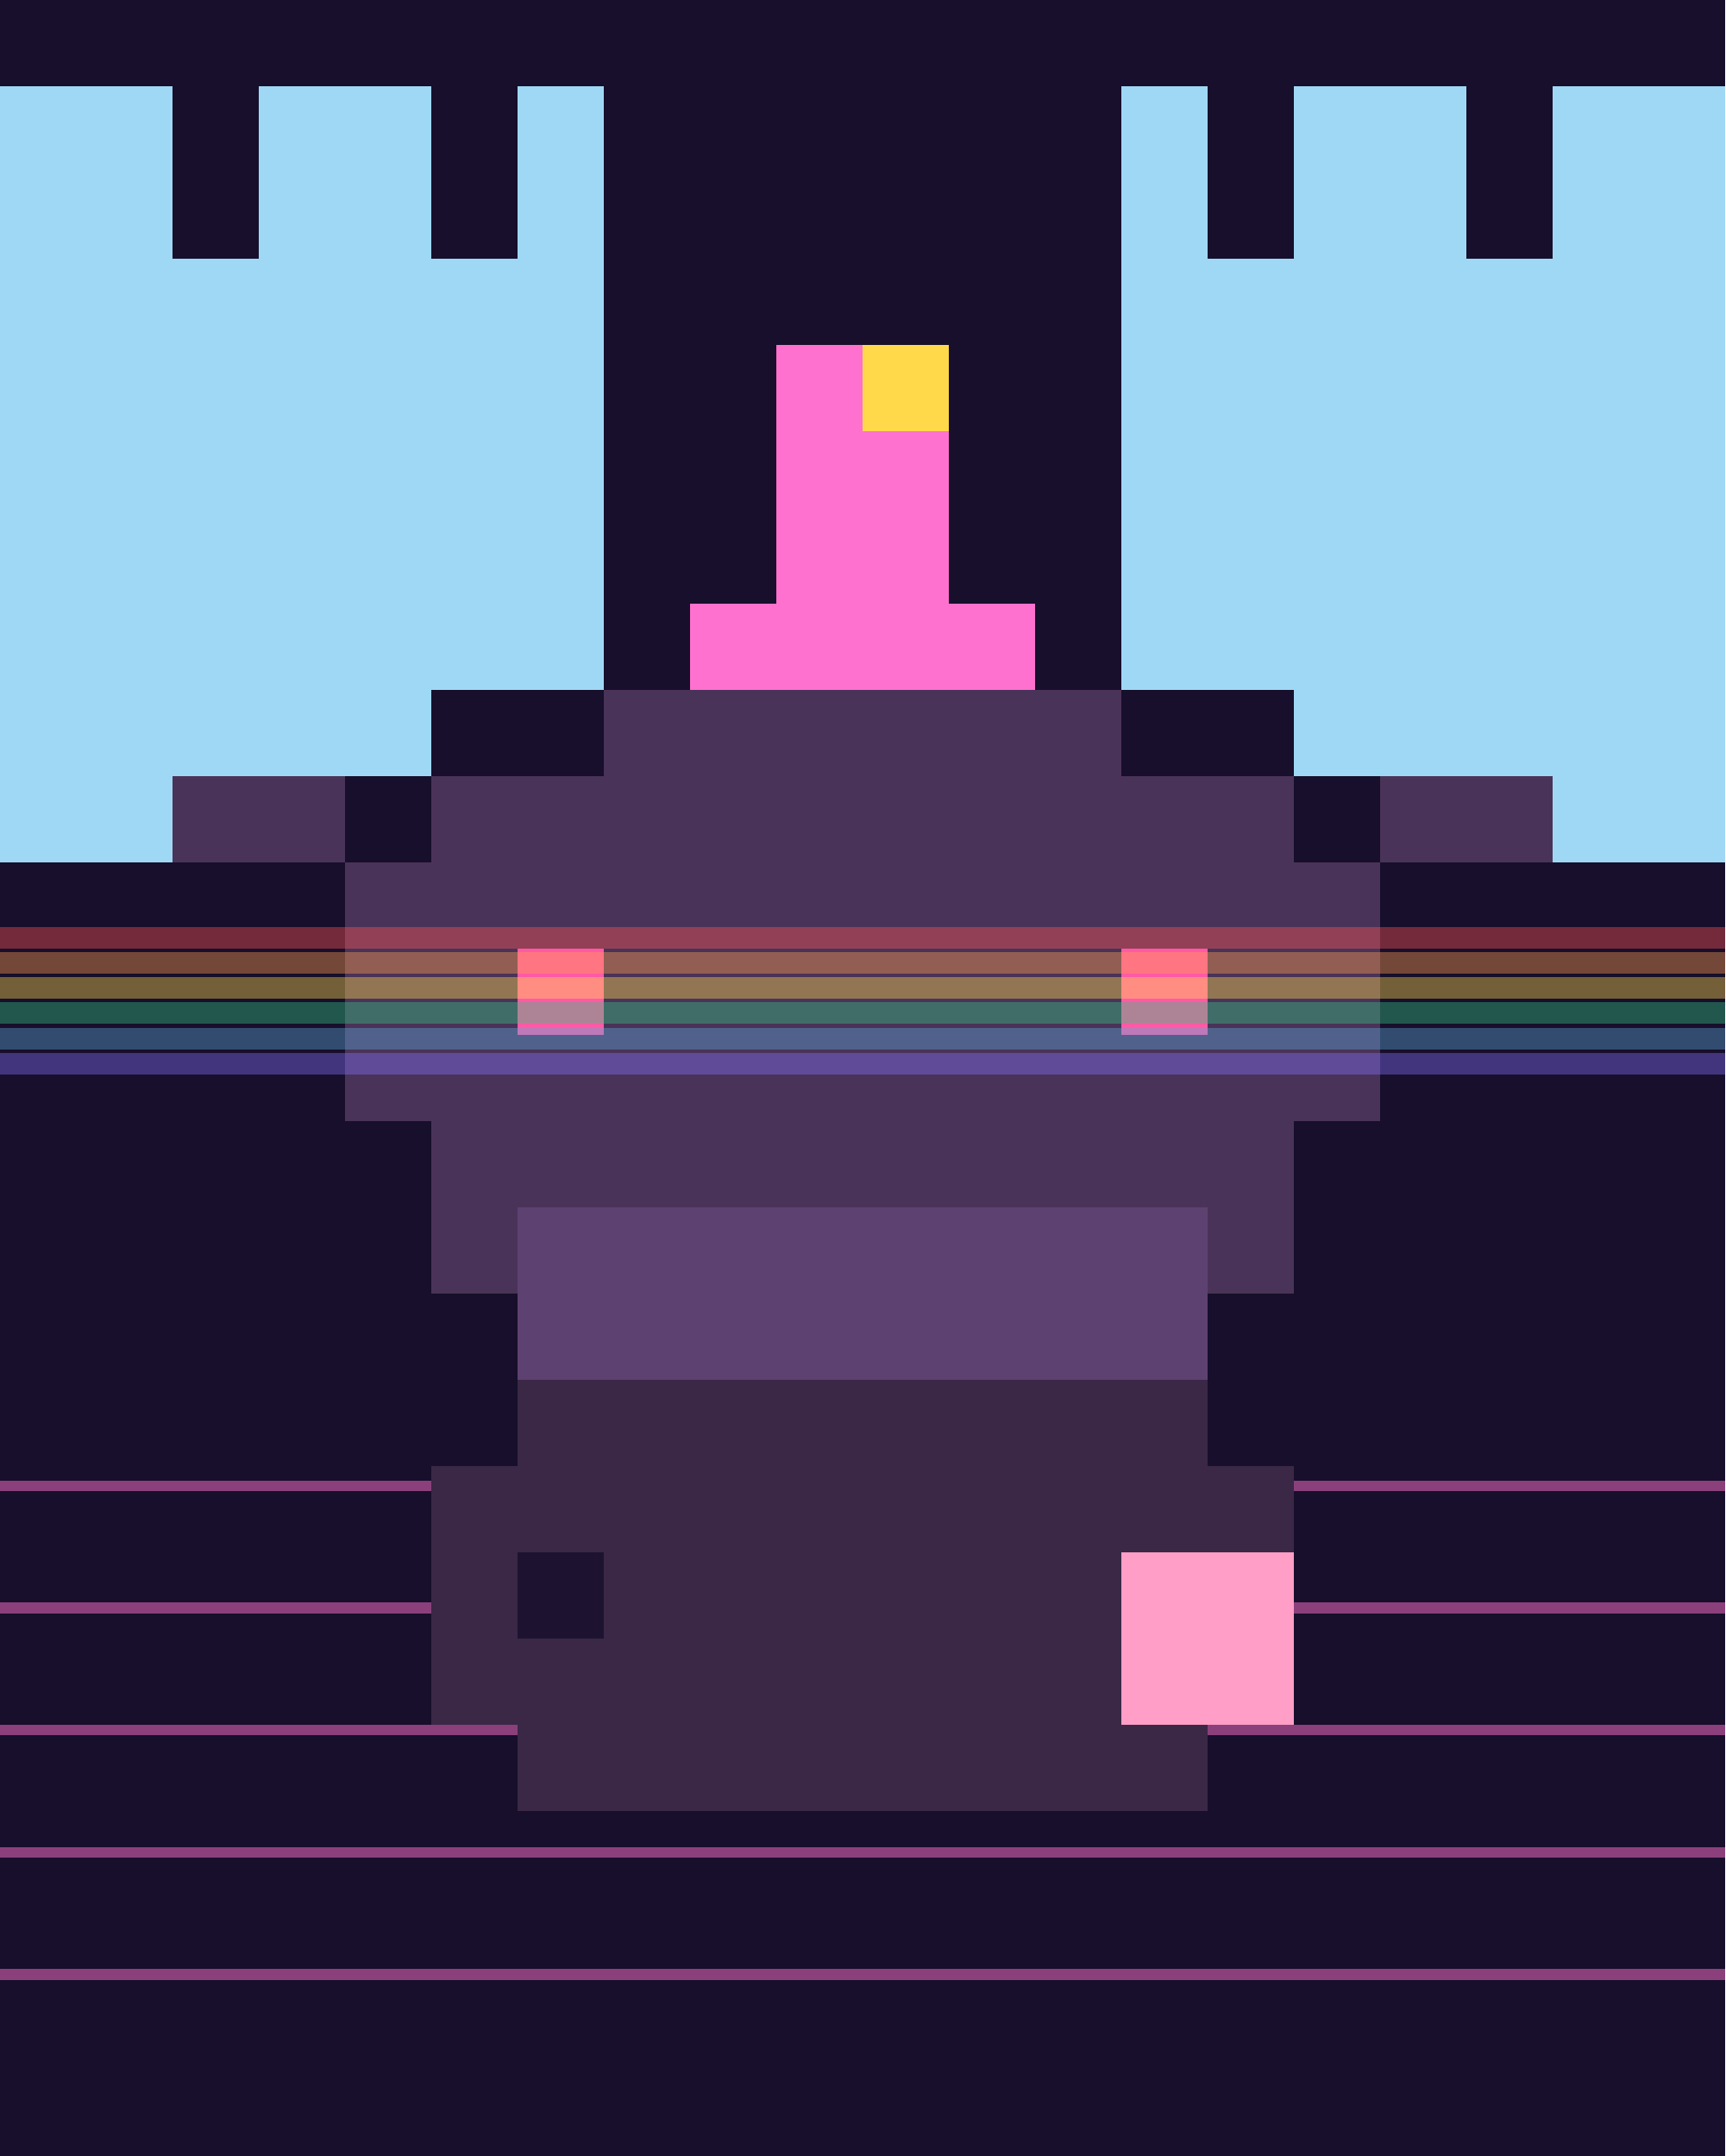
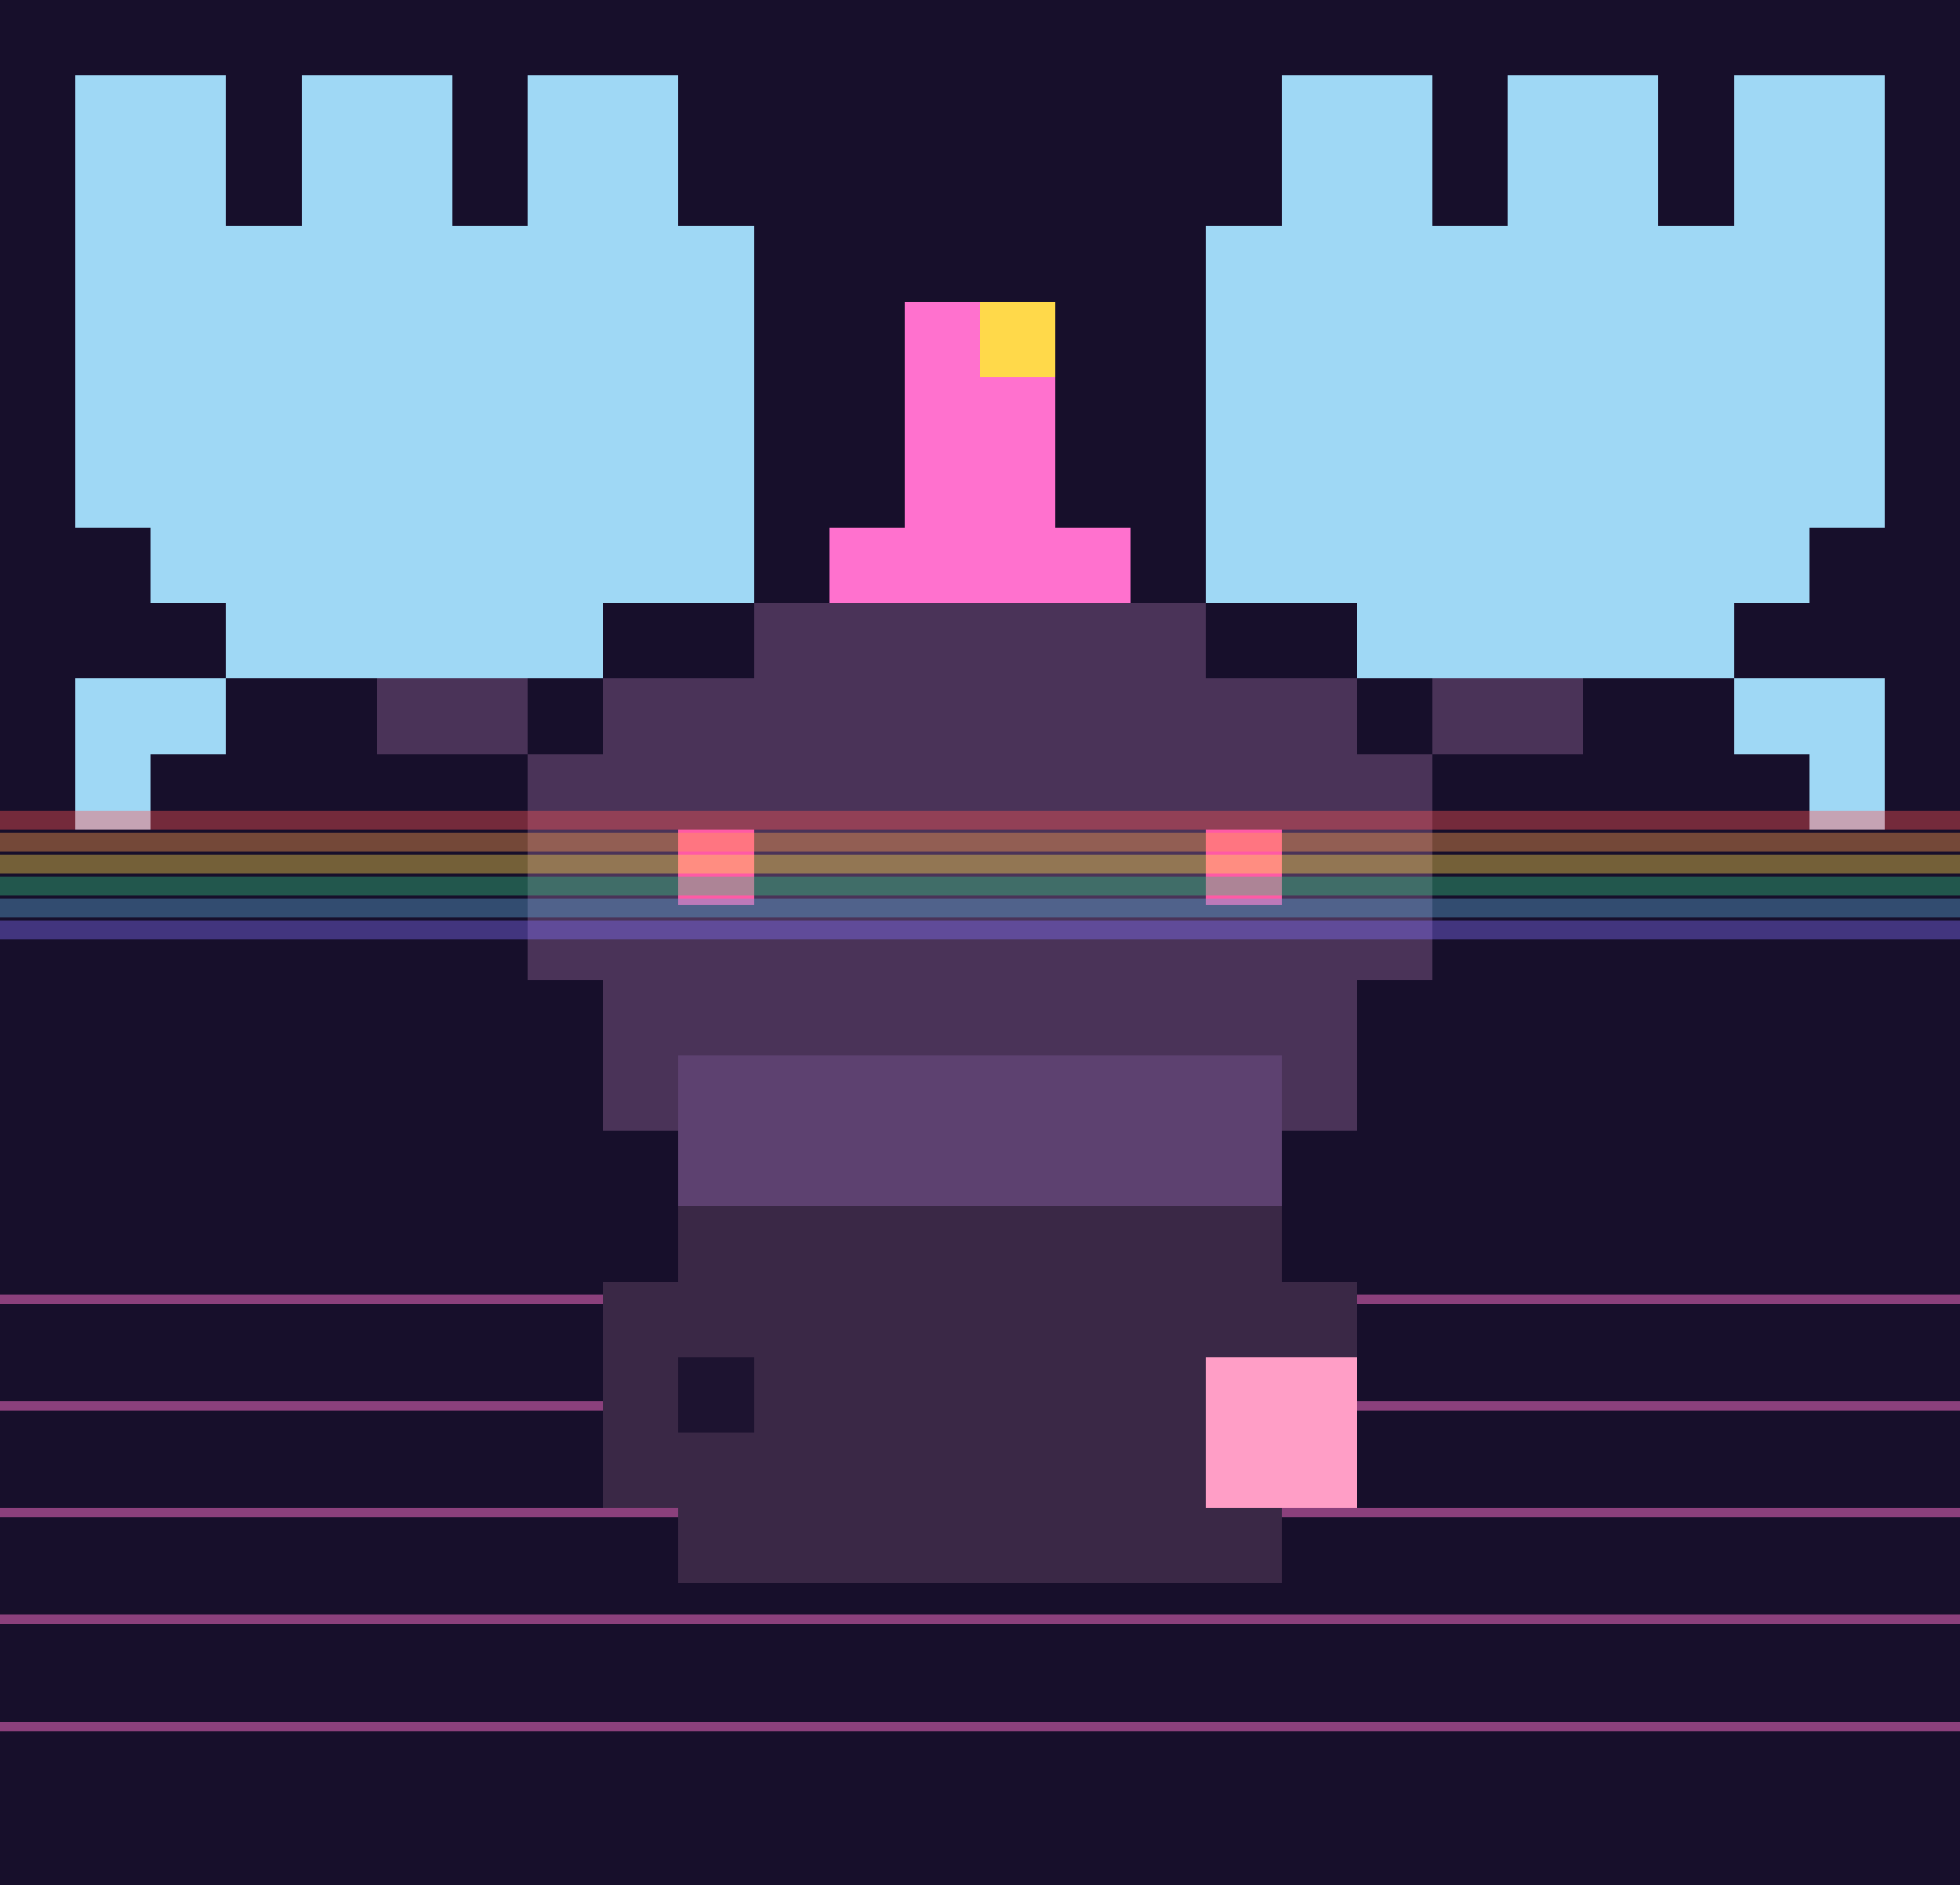
- <svg xmlns="http://www.w3.org/2000/svg" viewBox="0 0 480 600" shape-rendering="crispEdges">
-   <rect x="0" y="0" width="480" height="600" fill="#170f2b" opacity="1" />
-   <g transform="translate(0,72)">
-     <rect x="0" y="340" width="480" height="3" fill="#ff71ce" opacity="0.5" />
-     <rect x="0" y="374" width="480" height="3" fill="#ff71ce" opacity="0.5" />
-     <rect x="0" y="408" width="480" height="3" fill="#ff71ce" opacity="0.5" />
-     <rect x="0" y="442" width="480" height="3" fill="#ff71ce" opacity="0.5" />
-     <rect x="0" y="476" width="480" height="3" fill="#ff71ce" opacity="0.5" />
+ <svg xmlns="http://www.w3.org/2000/svg" viewBox="0 0 624 600" shape-rendering="crispEdges">
+   <rect x="0" y="0" width="624" height="600" fill="#170f2b" opacity="1" />
+   <g transform="translate(72,72)">
+     <rect x="-72" y="340" width="768" height="3" fill="#ff71ce" opacity="0.5" />
+     <rect x="-72" y="374" width="768" height="3" fill="#ff71ce" opacity="0.5" />
+     <rect x="-72" y="408" width="768" height="3" fill="#ff71ce" opacity="0.5" />
+     <rect x="-72" y="442" width="768" height="3" fill="#ff71ce" opacity="0.5" />
+     <rect x="-72" y="476" width="768" height="3" fill="#ff71ce" opacity="0.5" />
  </g>
-   <rect x="0" y="24" width="24" height="24" fill="#9fd8f5" opacity="1" />
  <rect x="24" y="24" width="24" height="24" fill="#9fd8f5" opacity="1" />
-   <rect x="72" y="24" width="24" height="24" fill="#9fd8f5" opacity="1" />
+   <rect x="48" y="24" width="24" height="24" fill="#9fd8f5" opacity="1" />
  <rect x="96" y="24" width="24" height="24" fill="#9fd8f5" opacity="1" />
-   <rect x="144" y="24" width="24" height="24" fill="#9fd8f5" opacity="1" />
-   <rect x="312" y="24" width="24" height="24" fill="#9fd8f5" opacity="1" />
-   <rect x="360" y="24" width="24" height="24" fill="#9fd8f5" opacity="1" />
-   <rect x="384" y="24" width="24" height="24" fill="#9fd8f5" opacity="1" />
+   <rect x="120" y="24" width="24" height="24" fill="#9fd8f5" opacity="1" />
+   <rect x="168" y="24" width="24" height="24" fill="#9fd8f5" opacity="1" />
+   <rect x="192" y="24" width="24" height="24" fill="#9fd8f5" opacity="1" />
+   <rect x="408" y="24" width="24" height="24" fill="#9fd8f5" opacity="1" />
  <rect x="432" y="24" width="24" height="24" fill="#9fd8f5" opacity="1" />
-   <rect x="456" y="24" width="24" height="24" fill="#9fd8f5" opacity="1" />
-   <rect x="0" y="48" width="24" height="24" fill="#9fd8f5" opacity="1" />
+   <rect x="480" y="24" width="24" height="24" fill="#9fd8f5" opacity="1" />
+   <rect x="504" y="24" width="24" height="24" fill="#9fd8f5" opacity="1" />
+   <rect x="552" y="24" width="24" height="24" fill="#9fd8f5" opacity="1" />
+   <rect x="576" y="24" width="24" height="24" fill="#9fd8f5" opacity="1" />
  <rect x="24" y="48" width="24" height="24" fill="#9fd8f5" opacity="1" />
-   <rect x="72" y="48" width="24" height="24" fill="#9fd8f5" opacity="1" />
+   <rect x="48" y="48" width="24" height="24" fill="#9fd8f5" opacity="1" />
  <rect x="96" y="48" width="24" height="24" fill="#9fd8f5" opacity="1" />
-   <rect x="144" y="48" width="24" height="24" fill="#9fd8f5" opacity="1" />
-   <rect x="312" y="48" width="24" height="24" fill="#9fd8f5" opacity="1" />
-   <rect x="360" y="48" width="24" height="24" fill="#9fd8f5" opacity="1" />
-   <rect x="384" y="48" width="24" height="24" fill="#9fd8f5" opacity="1" />
+   <rect x="120" y="48" width="24" height="24" fill="#9fd8f5" opacity="1" />
+   <rect x="168" y="48" width="24" height="24" fill="#9fd8f5" opacity="1" />
+   <rect x="192" y="48" width="24" height="24" fill="#9fd8f5" opacity="1" />
+   <rect x="408" y="48" width="24" height="24" fill="#9fd8f5" opacity="1" />
  <rect x="432" y="48" width="24" height="24" fill="#9fd8f5" opacity="1" />
-   <rect x="456" y="48" width="24" height="24" fill="#9fd8f5" opacity="1" />
-   <rect x="0" y="72" width="24" height="24" fill="#9fd8f5" opacity="1" />
+   <rect x="480" y="48" width="24" height="24" fill="#9fd8f5" opacity="1" />
+   <rect x="504" y="48" width="24" height="24" fill="#9fd8f5" opacity="1" />
+   <rect x="552" y="48" width="24" height="24" fill="#9fd8f5" opacity="1" />
+   <rect x="576" y="48" width="24" height="24" fill="#9fd8f5" opacity="1" />
  <rect x="24" y="72" width="24" height="24" fill="#9fd8f5" opacity="1" />
  <rect x="48" y="72" width="24" height="24" fill="#9fd8f5" opacity="1" />
  <rect x="72" y="72" width="24" height="24" fill="#9fd8f5" opacity="1" />
  <rect x="96" y="72" width="24" height="24" fill="#9fd8f5" opacity="1" />
  <rect x="120" y="72" width="24" height="24" fill="#9fd8f5" opacity="1" />
  <rect x="144" y="72" width="24" height="24" fill="#9fd8f5" opacity="1" />
-   <rect x="312" y="72" width="24" height="24" fill="#9fd8f5" opacity="1" />
-   <rect x="336" y="72" width="24" height="24" fill="#9fd8f5" opacity="1" />
-   <rect x="360" y="72" width="24" height="24" fill="#9fd8f5" opacity="1" />
+   <rect x="168" y="72" width="24" height="24" fill="#9fd8f5" opacity="1" />
+   <rect x="192" y="72" width="24" height="24" fill="#9fd8f5" opacity="1" />
+   <rect x="216" y="72" width="24" height="24" fill="#9fd8f5" opacity="1" />
  <rect x="384" y="72" width="24" height="24" fill="#9fd8f5" opacity="1" />
  <rect x="408" y="72" width="24" height="24" fill="#9fd8f5" opacity="1" />
  <rect x="432" y="72" width="24" height="24" fill="#9fd8f5" opacity="1" />
  <rect x="456" y="72" width="24" height="24" fill="#9fd8f5" opacity="1" />
-   <rect x="0" y="96" width="24" height="24" fill="#9fd8f5" opacity="1" />
+   <rect x="480" y="72" width="24" height="24" fill="#9fd8f5" opacity="1" />
+   <rect x="504" y="72" width="24" height="24" fill="#9fd8f5" opacity="1" />
+   <rect x="528" y="72" width="24" height="24" fill="#9fd8f5" opacity="1" />
+   <rect x="552" y="72" width="24" height="24" fill="#9fd8f5" opacity="1" />
+   <rect x="576" y="72" width="24" height="24" fill="#9fd8f5" opacity="1" />
  <rect x="24" y="96" width="24" height="24" fill="#9fd8f5" opacity="1" />
  <rect x="48" y="96" width="24" height="24" fill="#9fd8f5" opacity="1" />
  <rect x="72" y="96" width="24" height="24" fill="#9fd8f5" opacity="1" />
  <rect x="96" y="96" width="24" height="24" fill="#9fd8f5" opacity="1" />
  <rect x="120" y="96" width="24" height="24" fill="#9fd8f5" opacity="1" />
  <rect x="144" y="96" width="24" height="24" fill="#9fd8f5" opacity="1" />
-   <rect x="216" y="96" width="24" height="24" fill="#ff71ce" opacity="1" />
-   <rect x="240" y="96" width="24" height="24" fill="#ffd94a" opacity="1" />
-   <rect x="312" y="96" width="24" height="24" fill="#9fd8f5" opacity="1" />
-   <rect x="336" y="96" width="24" height="24" fill="#9fd8f5" opacity="1" />
-   <rect x="360" y="96" width="24" height="24" fill="#9fd8f5" opacity="1" />
+   <rect x="168" y="96" width="24" height="24" fill="#9fd8f5" opacity="1" />
+   <rect x="192" y="96" width="24" height="24" fill="#9fd8f5" opacity="1" />
+   <rect x="216" y="96" width="24" height="24" fill="#9fd8f5" opacity="1" />
+   <rect x="288" y="96" width="24" height="24" fill="#ff71ce" opacity="1" />
+   <rect x="312" y="96" width="24" height="24" fill="#ffd94a" opacity="1" />
  <rect x="384" y="96" width="24" height="24" fill="#9fd8f5" opacity="1" />
  <rect x="408" y="96" width="24" height="24" fill="#9fd8f5" opacity="1" />
  <rect x="432" y="96" width="24" height="24" fill="#9fd8f5" opacity="1" />
  <rect x="456" y="96" width="24" height="24" fill="#9fd8f5" opacity="1" />
-   <rect x="0" y="120" width="24" height="24" fill="#9fd8f5" opacity="1" />
+   <rect x="480" y="96" width="24" height="24" fill="#9fd8f5" opacity="1" />
+   <rect x="504" y="96" width="24" height="24" fill="#9fd8f5" opacity="1" />
+   <rect x="528" y="96" width="24" height="24" fill="#9fd8f5" opacity="1" />
+   <rect x="552" y="96" width="24" height="24" fill="#9fd8f5" opacity="1" />
+   <rect x="576" y="96" width="24" height="24" fill="#9fd8f5" opacity="1" />
  <rect x="24" y="120" width="24" height="24" fill="#9fd8f5" opacity="1" />
  <rect x="48" y="120" width="24" height="24" fill="#9fd8f5" opacity="1" />
  <rect x="72" y="120" width="24" height="24" fill="#9fd8f5" opacity="1" />
  <rect x="96" y="120" width="24" height="24" fill="#9fd8f5" opacity="1" />
  <rect x="120" y="120" width="24" height="24" fill="#9fd8f5" opacity="1" />
  <rect x="144" y="120" width="24" height="24" fill="#9fd8f5" opacity="1" />
-   <rect x="216" y="120" width="24" height="24" fill="#ff71ce" opacity="1" />
-   <rect x="240" y="120" width="24" height="24" fill="#ff71ce" opacity="1" />
-   <rect x="312" y="120" width="24" height="24" fill="#9fd8f5" opacity="1" />
-   <rect x="336" y="120" width="24" height="24" fill="#9fd8f5" opacity="1" />
-   <rect x="360" y="120" width="24" height="24" fill="#9fd8f5" opacity="1" />
+   <rect x="168" y="120" width="24" height="24" fill="#9fd8f5" opacity="1" />
+   <rect x="192" y="120" width="24" height="24" fill="#9fd8f5" opacity="1" />
+   <rect x="216" y="120" width="24" height="24" fill="#9fd8f5" opacity="1" />
+   <rect x="288" y="120" width="24" height="24" fill="#ff71ce" opacity="1" />
+   <rect x="312" y="120" width="24" height="24" fill="#ff71ce" opacity="1" />
  <rect x="384" y="120" width="24" height="24" fill="#9fd8f5" opacity="1" />
  <rect x="408" y="120" width="24" height="24" fill="#9fd8f5" opacity="1" />
  <rect x="432" y="120" width="24" height="24" fill="#9fd8f5" opacity="1" />
  <rect x="456" y="120" width="24" height="24" fill="#9fd8f5" opacity="1" />
-   <rect x="0" y="144" width="24" height="24" fill="#9fd8f5" opacity="1" />
+   <rect x="480" y="120" width="24" height="24" fill="#9fd8f5" opacity="1" />
+   <rect x="504" y="120" width="24" height="24" fill="#9fd8f5" opacity="1" />
+   <rect x="528" y="120" width="24" height="24" fill="#9fd8f5" opacity="1" />
+   <rect x="552" y="120" width="24" height="24" fill="#9fd8f5" opacity="1" />
+   <rect x="576" y="120" width="24" height="24" fill="#9fd8f5" opacity="1" />
  <rect x="24" y="144" width="24" height="24" fill="#9fd8f5" opacity="1" />
  <rect x="48" y="144" width="24" height="24" fill="#9fd8f5" opacity="1" />
  <rect x="72" y="144" width="24" height="24" fill="#9fd8f5" opacity="1" />
  <rect x="96" y="144" width="24" height="24" fill="#9fd8f5" opacity="1" />
  <rect x="120" y="144" width="24" height="24" fill="#9fd8f5" opacity="1" />
  <rect x="144" y="144" width="24" height="24" fill="#9fd8f5" opacity="1" />
-   <rect x="216" y="144" width="24" height="24" fill="#ff71ce" opacity="1" />
-   <rect x="240" y="144" width="24" height="24" fill="#ff71ce" opacity="1" />
-   <rect x="312" y="144" width="24" height="24" fill="#9fd8f5" opacity="1" />
-   <rect x="336" y="144" width="24" height="24" fill="#9fd8f5" opacity="1" />
-   <rect x="360" y="144" width="24" height="24" fill="#9fd8f5" opacity="1" />
+   <rect x="168" y="144" width="24" height="24" fill="#9fd8f5" opacity="1" />
+   <rect x="192" y="144" width="24" height="24" fill="#9fd8f5" opacity="1" />
+   <rect x="216" y="144" width="24" height="24" fill="#9fd8f5" opacity="1" />
+   <rect x="288" y="144" width="24" height="24" fill="#ff71ce" opacity="1" />
+   <rect x="312" y="144" width="24" height="24" fill="#ff71ce" opacity="1" />
  <rect x="384" y="144" width="24" height="24" fill="#9fd8f5" opacity="1" />
  <rect x="408" y="144" width="24" height="24" fill="#9fd8f5" opacity="1" />
  <rect x="432" y="144" width="24" height="24" fill="#9fd8f5" opacity="1" />
  <rect x="456" y="144" width="24" height="24" fill="#9fd8f5" opacity="1" />
-   <rect x="0" y="168" width="24" height="24" fill="#9fd8f5" opacity="1" />
-   <rect x="24" y="168" width="24" height="24" fill="#9fd8f5" opacity="1" />
+   <rect x="480" y="144" width="24" height="24" fill="#9fd8f5" opacity="1" />
+   <rect x="504" y="144" width="24" height="24" fill="#9fd8f5" opacity="1" />
+   <rect x="528" y="144" width="24" height="24" fill="#9fd8f5" opacity="1" />
+   <rect x="552" y="144" width="24" height="24" fill="#9fd8f5" opacity="1" />
+   <rect x="576" y="144" width="24" height="24" fill="#9fd8f5" opacity="1" />
  <rect x="48" y="168" width="24" height="24" fill="#9fd8f5" opacity="1" />
  <rect x="72" y="168" width="24" height="24" fill="#9fd8f5" opacity="1" />
  <rect x="96" y="168" width="24" height="24" fill="#9fd8f5" opacity="1" />
  <rect x="120" y="168" width="24" height="24" fill="#9fd8f5" opacity="1" />
  <rect x="144" y="168" width="24" height="24" fill="#9fd8f5" opacity="1" />
-   <rect x="192" y="168" width="24" height="24" fill="#ff71ce" opacity="1" />
-   <rect x="216" y="168" width="24" height="24" fill="#ff71ce" opacity="1" />
-   <rect x="240" y="168" width="24" height="24" fill="#ff71ce" opacity="1" />
+   <rect x="168" y="168" width="24" height="24" fill="#9fd8f5" opacity="1" />
+   <rect x="192" y="168" width="24" height="24" fill="#9fd8f5" opacity="1" />
+   <rect x="216" y="168" width="24" height="24" fill="#9fd8f5" opacity="1" />
  <rect x="264" y="168" width="24" height="24" fill="#ff71ce" opacity="1" />
-   <rect x="312" y="168" width="24" height="24" fill="#9fd8f5" opacity="1" />
-   <rect x="336" y="168" width="24" height="24" fill="#9fd8f5" opacity="1" />
-   <rect x="360" y="168" width="24" height="24" fill="#9fd8f5" opacity="1" />
+   <rect x="288" y="168" width="24" height="24" fill="#ff71ce" opacity="1" />
+   <rect x="312" y="168" width="24" height="24" fill="#ff71ce" opacity="1" />
+   <rect x="336" y="168" width="24" height="24" fill="#ff71ce" opacity="1" />
  <rect x="384" y="168" width="24" height="24" fill="#9fd8f5" opacity="1" />
  <rect x="408" y="168" width="24" height="24" fill="#9fd8f5" opacity="1" />
  <rect x="432" y="168" width="24" height="24" fill="#9fd8f5" opacity="1" />
  <rect x="456" y="168" width="24" height="24" fill="#9fd8f5" opacity="1" />
-   <rect x="0" y="192" width="24" height="24" fill="#9fd8f5" opacity="1" />
-   <rect x="24" y="192" width="24" height="24" fill="#9fd8f5" opacity="1" />
-   <rect x="48" y="192" width="24" height="24" fill="#9fd8f5" opacity="1" />
+   <rect x="480" y="168" width="24" height="24" fill="#9fd8f5" opacity="1" />
+   <rect x="504" y="168" width="24" height="24" fill="#9fd8f5" opacity="1" />
+   <rect x="528" y="168" width="24" height="24" fill="#9fd8f5" opacity="1" />
+   <rect x="552" y="168" width="24" height="24" fill="#9fd8f5" opacity="1" />
  <rect x="72" y="192" width="24" height="24" fill="#9fd8f5" opacity="1" />
  <rect x="96" y="192" width="24" height="24" fill="#9fd8f5" opacity="1" />
-   <rect x="168" y="192" width="24" height="24" fill="#4a3358" opacity="1" />
-   <rect x="192" y="192" width="24" height="24" fill="#4a3358" opacity="1" />
-   <rect x="216" y="192" width="24" height="24" fill="#4a3358" opacity="1" />
+   <rect x="120" y="192" width="24" height="24" fill="#9fd8f5" opacity="1" />
+   <rect x="144" y="192" width="24" height="24" fill="#9fd8f5" opacity="1" />
+   <rect x="168" y="192" width="24" height="24" fill="#9fd8f5" opacity="1" />
  <rect x="240" y="192" width="24" height="24" fill="#4a3358" opacity="1" />
  <rect x="264" y="192" width="24" height="24" fill="#4a3358" opacity="1" />
  <rect x="288" y="192" width="24" height="24" fill="#4a3358" opacity="1" />
-   <rect x="360" y="192" width="24" height="24" fill="#9fd8f5" opacity="1" />
-   <rect x="384" y="192" width="24" height="24" fill="#9fd8f5" opacity="1" />
-   <rect x="408" y="192" width="24" height="24" fill="#9fd8f5" opacity="1" />
+   <rect x="312" y="192" width="24" height="24" fill="#4a3358" opacity="1" />
+   <rect x="336" y="192" width="24" height="24" fill="#4a3358" opacity="1" />
+   <rect x="360" y="192" width="24" height="24" fill="#4a3358" opacity="1" />
  <rect x="432" y="192" width="24" height="24" fill="#9fd8f5" opacity="1" />
  <rect x="456" y="192" width="24" height="24" fill="#9fd8f5" opacity="1" />
-   <rect x="0" y="216" width="24" height="24" fill="#9fd8f5" opacity="1" />
+   <rect x="480" y="192" width="24" height="24" fill="#9fd8f5" opacity="1" />
+   <rect x="504" y="192" width="24" height="24" fill="#9fd8f5" opacity="1" />
+   <rect x="528" y="192" width="24" height="24" fill="#9fd8f5" opacity="1" />
  <rect x="24" y="216" width="24" height="24" fill="#9fd8f5" opacity="1" />
-   <rect x="48" y="216" width="24" height="24" fill="#4a3358" opacity="1" />
-   <rect x="72" y="216" width="24" height="24" fill="#4a3358" opacity="1" />
+   <rect x="48" y="216" width="24" height="24" fill="#9fd8f5" opacity="1" />
  <rect x="120" y="216" width="24" height="24" fill="#4a3358" opacity="1" />
  <rect x="144" y="216" width="24" height="24" fill="#4a3358" opacity="1" />
-   <rect x="168" y="216" width="24" height="24" fill="#4a3358" opacity="1" />
  <rect x="192" y="216" width="24" height="24" fill="#4a3358" opacity="1" />
  <rect x="216" y="216" width="24" height="24" fill="#4a3358" opacity="1" />
  <rect x="240" y="216" width="24" height="24" fill="#4a3358" opacity="1" />
  <rect x="264" y="216" width="24" height="24" fill="#4a3358" opacity="1" />
  <rect x="288" y="216" width="24" height="24" fill="#4a3358" opacity="1" />
  <rect x="312" y="216" width="24" height="24" fill="#4a3358" opacity="1" />
  <rect x="336" y="216" width="24" height="24" fill="#4a3358" opacity="1" />
+   <rect x="360" y="216" width="24" height="24" fill="#4a3358" opacity="1" />
  <rect x="384" y="216" width="24" height="24" fill="#4a3358" opacity="1" />
  <rect x="408" y="216" width="24" height="24" fill="#4a3358" opacity="1" />
-   <rect x="432" y="216" width="24" height="24" fill="#9fd8f5" opacity="1" />
-   <rect x="456" y="216" width="24" height="24" fill="#9fd8f5" opacity="1" />
-   <rect x="96" y="240" width="24" height="24" fill="#4a3358" opacity="1" />
-   <rect x="120" y="240" width="24" height="24" fill="#4a3358" opacity="1" />
-   <rect x="144" y="240" width="24" height="24" fill="#4a3358" opacity="1" />
+   <rect x="456" y="216" width="24" height="24" fill="#4a3358" opacity="1" />
+   <rect x="480" y="216" width="24" height="24" fill="#4a3358" opacity="1" />
+   <rect x="552" y="216" width="24" height="24" fill="#9fd8f5" opacity="1" />
+   <rect x="576" y="216" width="24" height="24" fill="#9fd8f5" opacity="1" />
+   <rect x="24" y="240" width="24" height="24" fill="#9fd8f5" opacity="1" />
  <rect x="168" y="240" width="24" height="24" fill="#4a3358" opacity="1" />
  <rect x="192" y="240" width="24" height="24" fill="#4a3358" opacity="1" />
  <rect x="216" y="240" width="24" height="24" fill="#4a3358" opacity="1" />
  <rect x="240" y="240" width="24" height="24" fill="#4a3358" opacity="1" />
  <rect x="264" y="240" width="24" height="24" fill="#4a3358" opacity="1" />
  <rect x="288" y="240" width="24" height="24" fill="#4a3358" opacity="1" />
  <rect x="312" y="240" width="24" height="24" fill="#4a3358" opacity="1" />
  <rect x="336" y="240" width="24" height="24" fill="#4a3358" opacity="1" />
  <rect x="360" y="240" width="24" height="24" fill="#4a3358" opacity="1" />
-   <rect x="96" y="264" width="24" height="24" fill="#4a3358" opacity="1" />
-   <rect x="120" y="264" width="24" height="24" fill="#4a3358" opacity="1" />
-   <rect x="144" y="264" width="24" height="24" fill="#ff5aa5" opacity="1" />
+   <rect x="384" y="240" width="24" height="24" fill="#4a3358" opacity="1" />
+   <rect x="408" y="240" width="24" height="24" fill="#4a3358" opacity="1" />
+   <rect x="432" y="240" width="24" height="24" fill="#4a3358" opacity="1" />
+   <rect x="576" y="240" width="24" height="24" fill="#9fd8f5" opacity="1" />
  <rect x="168" y="264" width="24" height="24" fill="#4a3358" opacity="1" />
  <rect x="192" y="264" width="24" height="24" fill="#4a3358" opacity="1" />
-   <rect x="216" y="264" width="24" height="24" fill="#4a3358" opacity="1" />
+   <rect x="216" y="264" width="24" height="24" fill="#ff5aa5" opacity="1" />
  <rect x="240" y="264" width="24" height="24" fill="#4a3358" opacity="1" />
  <rect x="264" y="264" width="24" height="24" fill="#4a3358" opacity="1" />
  <rect x="288" y="264" width="24" height="24" fill="#4a3358" opacity="1" />
-   <rect x="312" y="264" width="24" height="24" fill="#ff5aa5" opacity="1" />
+   <rect x="312" y="264" width="24" height="24" fill="#4a3358" opacity="1" />
  <rect x="336" y="264" width="24" height="24" fill="#4a3358" opacity="1" />
  <rect x="360" y="264" width="24" height="24" fill="#4a3358" opacity="1" />
-   <rect x="96" y="288" width="24" height="24" fill="#4a3358" opacity="1" />
-   <rect x="120" y="288" width="24" height="24" fill="#4a3358" opacity="1" />
-   <rect x="144" y="288" width="24" height="24" fill="#4a3358" opacity="1" />
+   <rect x="384" y="264" width="24" height="24" fill="#ff5aa5" opacity="1" />
+   <rect x="408" y="264" width="24" height="24" fill="#4a3358" opacity="1" />
+   <rect x="432" y="264" width="24" height="24" fill="#4a3358" opacity="1" />
  <rect x="168" y="288" width="24" height="24" fill="#4a3358" opacity="1" />
  <rect x="192" y="288" width="24" height="24" fill="#4a3358" opacity="1" />
  <rect x="216" y="288" width="24" height="24" fill="#4a3358" opacity="1" />
  <rect x="240" y="288" width="24" height="24" fill="#4a3358" opacity="1" />
  <rect x="264" y="288" width="24" height="24" fill="#4a3358" opacity="1" />
  <rect x="288" y="288" width="24" height="24" fill="#4a3358" opacity="1" />
  <rect x="312" y="288" width="24" height="24" fill="#4a3358" opacity="1" />
  <rect x="336" y="288" width="24" height="24" fill="#4a3358" opacity="1" />
  <rect x="360" y="288" width="24" height="24" fill="#4a3358" opacity="1" />
-   <rect x="120" y="312" width="24" height="24" fill="#4a3358" opacity="1" />
-   <rect x="144" y="312" width="24" height="24" fill="#4a3358" opacity="1" />
-   <rect x="168" y="312" width="24" height="24" fill="#4a3358" opacity="1" />
+   <rect x="384" y="288" width="24" height="24" fill="#4a3358" opacity="1" />
+   <rect x="408" y="288" width="24" height="24" fill="#4a3358" opacity="1" />
+   <rect x="432" y="288" width="24" height="24" fill="#4a3358" opacity="1" />
  <rect x="192" y="312" width="24" height="24" fill="#4a3358" opacity="1" />
  <rect x="216" y="312" width="24" height="24" fill="#4a3358" opacity="1" />
  <rect x="240" y="312" width="24" height="24" fill="#4a3358" opacity="1" />
  <rect x="264" y="312" width="24" height="24" fill="#4a3358" opacity="1" />
  <rect x="288" y="312" width="24" height="24" fill="#4a3358" opacity="1" />
  <rect x="312" y="312" width="24" height="24" fill="#4a3358" opacity="1" />
  <rect x="336" y="312" width="24" height="24" fill="#4a3358" opacity="1" />
-   <rect x="120" y="336" width="24" height="24" fill="#4a3358" opacity="1" />
-   <rect x="144" y="336" width="24" height="24" fill="#5d4170" opacity="1" />
-   <rect x="168" y="336" width="24" height="24" fill="#5d4170" opacity="1" />
-   <rect x="192" y="336" width="24" height="24" fill="#5d4170" opacity="1" />
+   <rect x="360" y="312" width="24" height="24" fill="#4a3358" opacity="1" />
+   <rect x="384" y="312" width="24" height="24" fill="#4a3358" opacity="1" />
+   <rect x="408" y="312" width="24" height="24" fill="#4a3358" opacity="1" />
+   <rect x="192" y="336" width="24" height="24" fill="#4a3358" opacity="1" />
  <rect x="216" y="336" width="24" height="24" fill="#5d4170" opacity="1" />
  <rect x="240" y="336" width="24" height="24" fill="#5d4170" opacity="1" />
  <rect x="264" y="336" width="24" height="24" fill="#5d4170" opacity="1" />
  <rect x="288" y="336" width="24" height="24" fill="#5d4170" opacity="1" />
  <rect x="312" y="336" width="24" height="24" fill="#5d4170" opacity="1" />
-   <rect x="336" y="336" width="24" height="24" fill="#4a3358" opacity="1" />
-   <rect x="144" y="360" width="24" height="24" fill="#5d4170" opacity="1" />
-   <rect x="168" y="360" width="24" height="24" fill="#5d4170" opacity="1" />
-   <rect x="192" y="360" width="24" height="24" fill="#5d4170" opacity="1" />
+   <rect x="336" y="336" width="24" height="24" fill="#5d4170" opacity="1" />
+   <rect x="360" y="336" width="24" height="24" fill="#5d4170" opacity="1" />
+   <rect x="384" y="336" width="24" height="24" fill="#5d4170" opacity="1" />
+   <rect x="408" y="336" width="24" height="24" fill="#4a3358" opacity="1" />
  <rect x="216" y="360" width="24" height="24" fill="#5d4170" opacity="1" />
  <rect x="240" y="360" width="24" height="24" fill="#5d4170" opacity="1" />
  <rect x="264" y="360" width="24" height="24" fill="#5d4170" opacity="1" />
  <rect x="288" y="360" width="24" height="24" fill="#5d4170" opacity="1" />
  <rect x="312" y="360" width="24" height="24" fill="#5d4170" opacity="1" />
-   <rect x="144" y="384" width="24" height="24" fill="#3a2846" opacity="1" />
-   <rect x="168" y="384" width="24" height="24" fill="#3a2846" opacity="1" />
-   <rect x="192" y="384" width="24" height="24" fill="#3a2846" opacity="1" />
+   <rect x="336" y="360" width="24" height="24" fill="#5d4170" opacity="1" />
+   <rect x="360" y="360" width="24" height="24" fill="#5d4170" opacity="1" />
+   <rect x="384" y="360" width="24" height="24" fill="#5d4170" opacity="1" />
  <rect x="216" y="384" width="24" height="24" fill="#3a2846" opacity="1" />
  <rect x="240" y="384" width="24" height="24" fill="#3a2846" opacity="1" />
  <rect x="264" y="384" width="24" height="24" fill="#3a2846" opacity="1" />
  <rect x="288" y="384" width="24" height="24" fill="#3a2846" opacity="1" />
  <rect x="312" y="384" width="24" height="24" fill="#3a2846" opacity="1" />
-   <rect x="120" y="408" width="24" height="24" fill="#3a2846" opacity="1" />
-   <rect x="144" y="408" width="24" height="24" fill="#3a2846" opacity="1" />
-   <rect x="168" y="408" width="24" height="24" fill="#3a2846" opacity="1" />
+   <rect x="336" y="384" width="24" height="24" fill="#3a2846" opacity="1" />
+   <rect x="360" y="384" width="24" height="24" fill="#3a2846" opacity="1" />
+   <rect x="384" y="384" width="24" height="24" fill="#3a2846" opacity="1" />
  <rect x="192" y="408" width="24" height="24" fill="#3a2846" opacity="1" />
  <rect x="216" y="408" width="24" height="24" fill="#3a2846" opacity="1" />
  <rect x="240" y="408" width="24" height="24" fill="#3a2846" opacity="1" />
  <rect x="264" y="408" width="24" height="24" fill="#3a2846" opacity="1" />
  <rect x="288" y="408" width="24" height="24" fill="#3a2846" opacity="1" />
  <rect x="312" y="408" width="24" height="24" fill="#3a2846" opacity="1" />
  <rect x="336" y="408" width="24" height="24" fill="#3a2846" opacity="1" />
-   <rect x="120" y="432" width="24" height="24" fill="#3a2846" opacity="1" />
-   <rect x="144" y="432" width="24" height="24" fill="#1d1330" opacity="1" />
-   <rect x="168" y="432" width="24" height="24" fill="#3a2846" opacity="1" />
+   <rect x="360" y="408" width="24" height="24" fill="#3a2846" opacity="1" />
+   <rect x="384" y="408" width="24" height="24" fill="#3a2846" opacity="1" />
+   <rect x="408" y="408" width="24" height="24" fill="#3a2846" opacity="1" />
  <rect x="192" y="432" width="24" height="24" fill="#3a2846" opacity="1" />
-   <rect x="216" y="432" width="24" height="24" fill="#3a2846" opacity="1" />
+   <rect x="216" y="432" width="24" height="24" fill="#1d1330" opacity="1" />
  <rect x="240" y="432" width="24" height="24" fill="#3a2846" opacity="1" />
  <rect x="264" y="432" width="24" height="24" fill="#3a2846" opacity="1" />
  <rect x="288" y="432" width="24" height="24" fill="#3a2846" opacity="1" />
-   <rect x="312" y="432" width="24" height="24" fill="#ff9ec6" opacity="1" />
-   <rect x="336" y="432" width="24" height="24" fill="#ff9ec6" opacity="1" />
-   <rect x="120" y="456" width="24" height="24" fill="#3a2846" opacity="1" />
-   <rect x="144" y="456" width="24" height="24" fill="#3a2846" opacity="1" />
-   <rect x="168" y="456" width="24" height="24" fill="#3a2846" opacity="1" />
+   <rect x="312" y="432" width="24" height="24" fill="#3a2846" opacity="1" />
+   <rect x="336" y="432" width="24" height="24" fill="#3a2846" opacity="1" />
+   <rect x="360" y="432" width="24" height="24" fill="#3a2846" opacity="1" />
+   <rect x="384" y="432" width="24" height="24" fill="#ff9ec6" opacity="1" />
+   <rect x="408" y="432" width="24" height="24" fill="#ff9ec6" opacity="1" />
  <rect x="192" y="456" width="24" height="24" fill="#3a2846" opacity="1" />
  <rect x="216" y="456" width="24" height="24" fill="#3a2846" opacity="1" />
  <rect x="240" y="456" width="24" height="24" fill="#3a2846" opacity="1" />
  <rect x="264" y="456" width="24" height="24" fill="#3a2846" opacity="1" />
  <rect x="288" y="456" width="24" height="24" fill="#3a2846" opacity="1" />
-   <rect x="312" y="456" width="24" height="24" fill="#ff9ec6" opacity="1" />
-   <rect x="336" y="456" width="24" height="24" fill="#ff9ec6" opacity="1" />
-   <rect x="144" y="480" width="24" height="24" fill="#3a2846" opacity="1" />
-   <rect x="168" y="480" width="24" height="24" fill="#3a2846" opacity="1" />
-   <rect x="192" y="480" width="24" height="24" fill="#3a2846" opacity="1" />
+   <rect x="312" y="456" width="24" height="24" fill="#3a2846" opacity="1" />
+   <rect x="336" y="456" width="24" height="24" fill="#3a2846" opacity="1" />
+   <rect x="360" y="456" width="24" height="24" fill="#3a2846" opacity="1" />
+   <rect x="384" y="456" width="24" height="24" fill="#ff9ec6" opacity="1" />
+   <rect x="408" y="456" width="24" height="24" fill="#ff9ec6" opacity="1" />
  <rect x="216" y="480" width="24" height="24" fill="#3a2846" opacity="1" />
  <rect x="240" y="480" width="24" height="24" fill="#3a2846" opacity="1" />
  <rect x="264" y="480" width="24" height="24" fill="#3a2846" opacity="1" />
  <rect x="288" y="480" width="24" height="24" fill="#3a2846" opacity="1" />
  <rect x="312" y="480" width="24" height="24" fill="#3a2846" opacity="1" />
-   <g transform="translate(0,72)">
-     <rect x="0" y="186" width="480" height="6" fill="#ff5252" opacity="0.4" />
-     <rect x="0" y="193" width="480" height="6" fill="#ff9e4a" opacity="0.4" />
-     <rect x="0" y="200" width="480" height="6" fill="#ffd94a" opacity="0.4" />
-     <rect x="0" y="207" width="480" height="6" fill="#33c47f" opacity="0.4" />
-     <rect x="0" y="214" width="480" height="6" fill="#5aa8d8" opacity="0.4" />
-     <rect x="0" y="221" width="480" height="6" fill="#836EF9" opacity="0.4" />
+   <rect x="336" y="480" width="24" height="24" fill="#3a2846" opacity="1" />
+   <rect x="360" y="480" width="24" height="24" fill="#3a2846" opacity="1" />
+   <rect x="384" y="480" width="24" height="24" fill="#3a2846" opacity="1" />
+   <g transform="translate(72,72)">
+     <rect x="-72" y="186" width="768" height="6" fill="#ff5252" opacity="0.4" />
+     <rect x="-72" y="193" width="768" height="6" fill="#ff9e4a" opacity="0.4" />
+     <rect x="-72" y="200" width="768" height="6" fill="#ffd94a" opacity="0.4" />
+     <rect x="-72" y="207" width="768" height="6" fill="#33c47f" opacity="0.4" />
+     <rect x="-72" y="214" width="768" height="6" fill="#5aa8d8" opacity="0.4" />
+     <rect x="-72" y="221" width="768" height="6" fill="#836EF9" opacity="0.4" />
  </g>
</svg>
